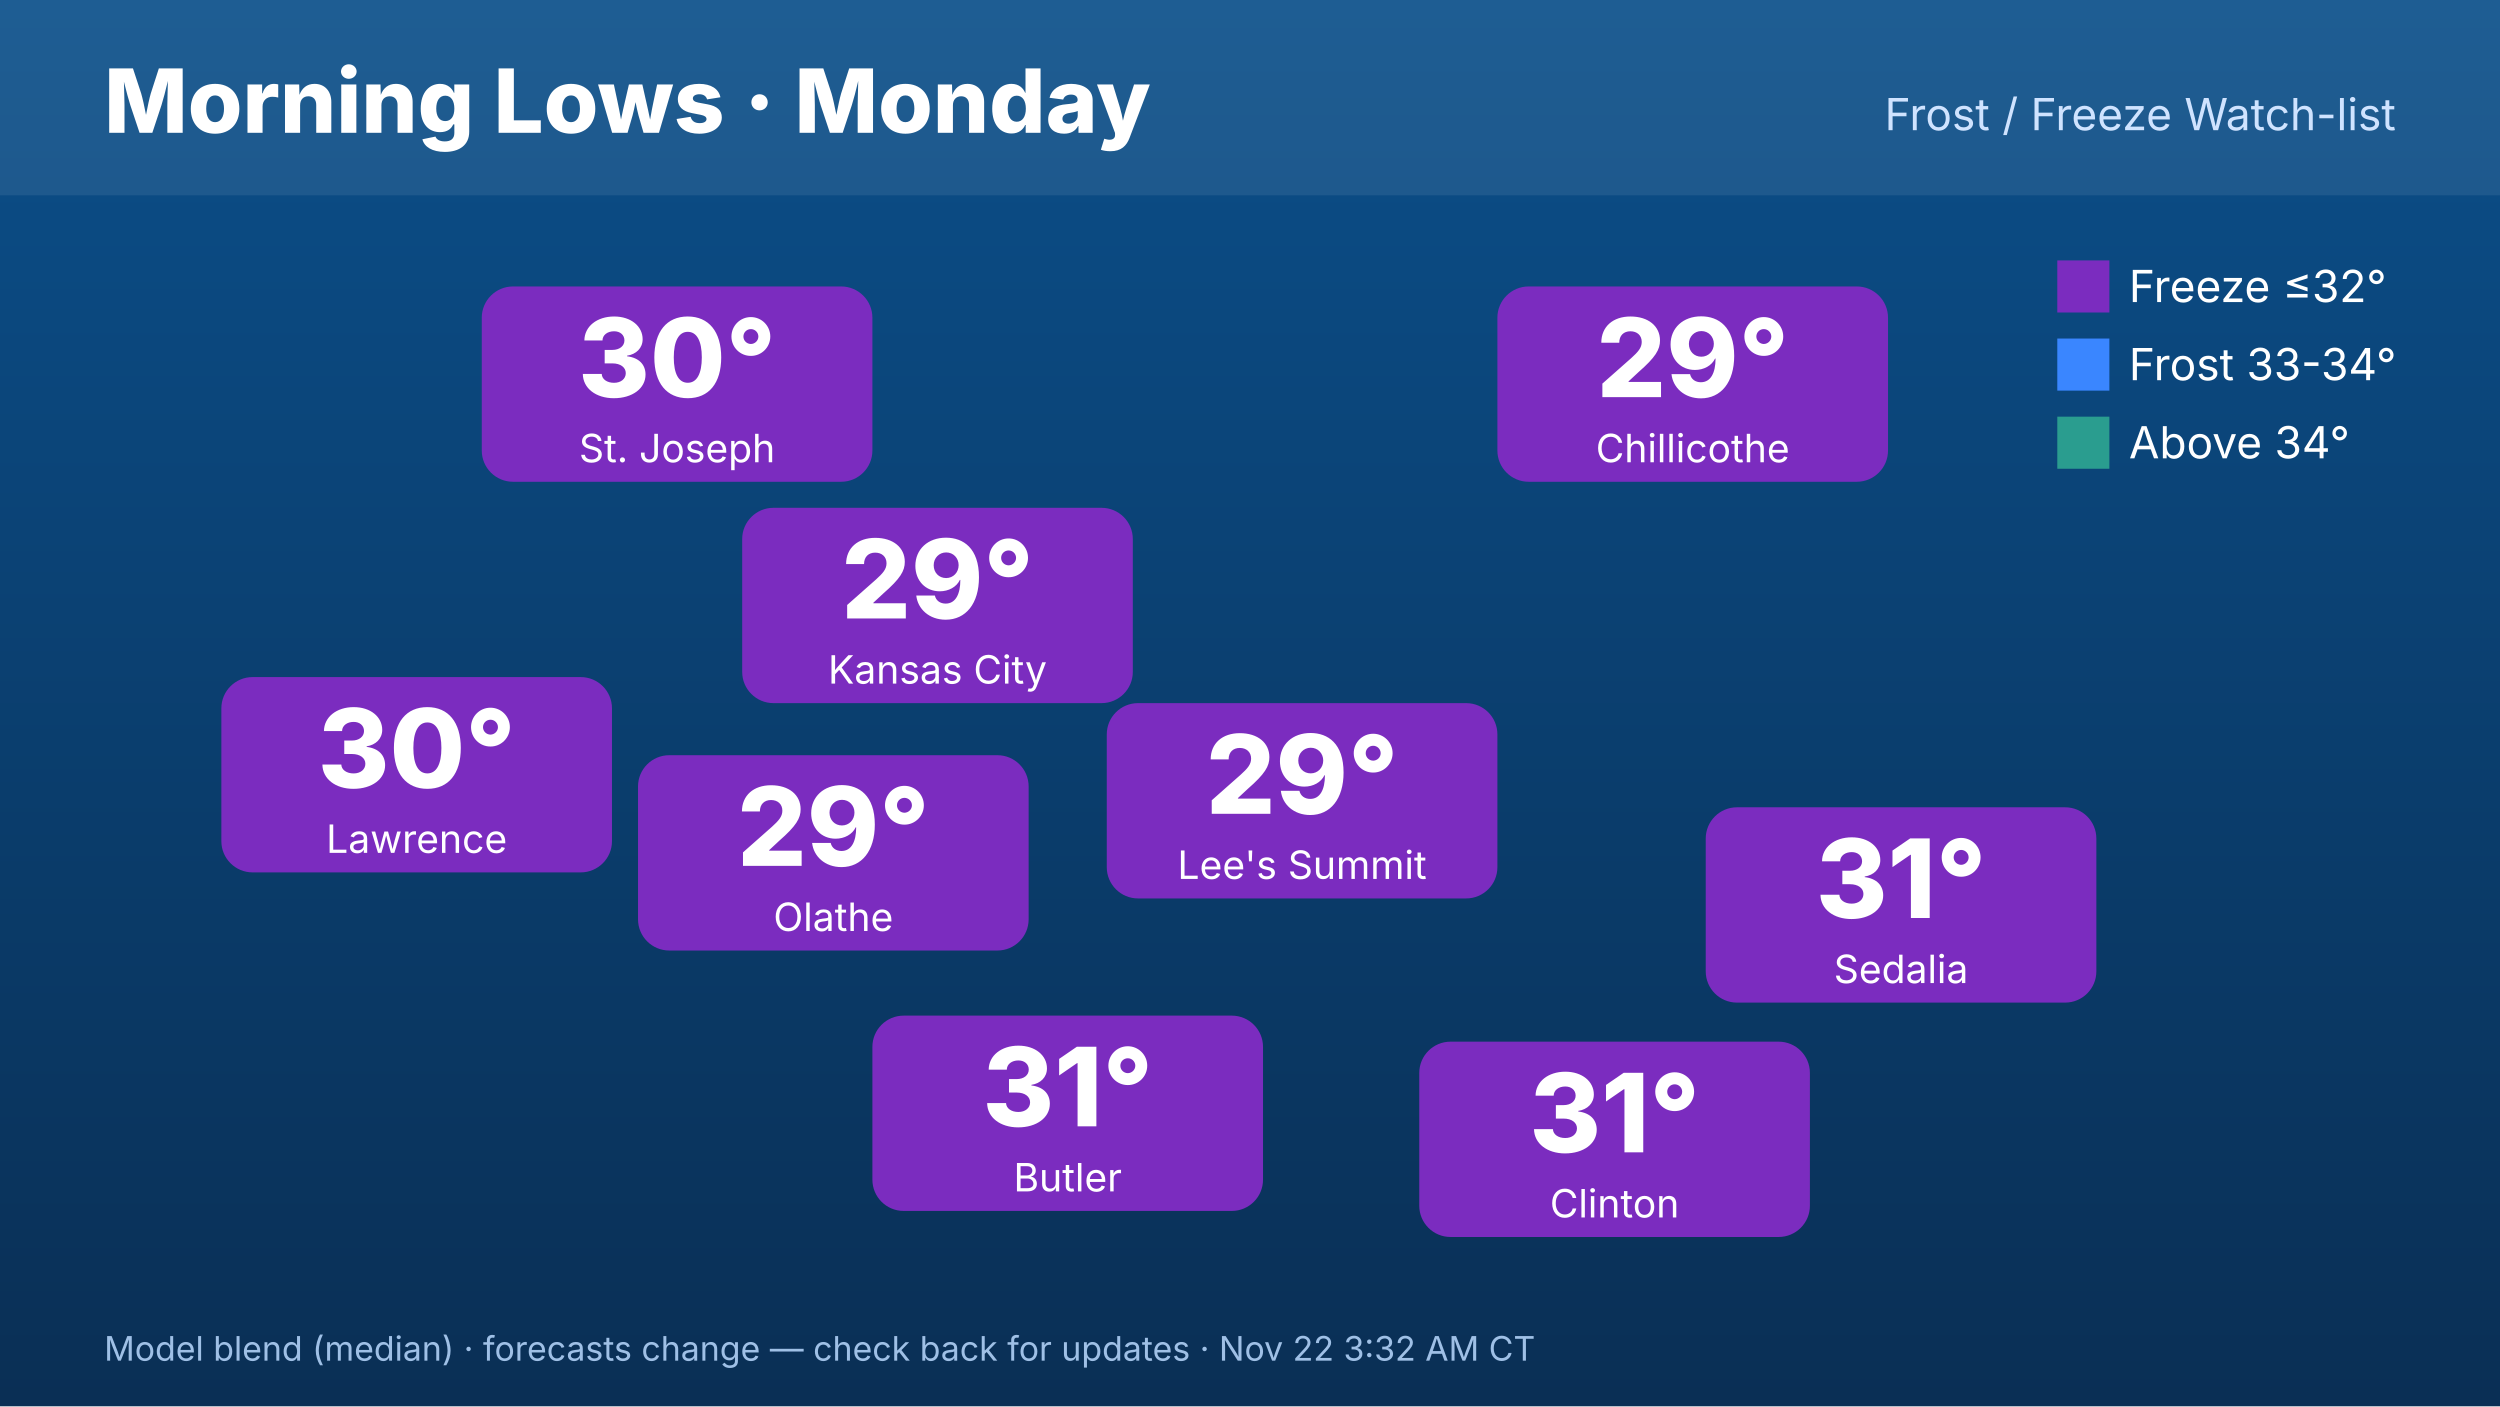
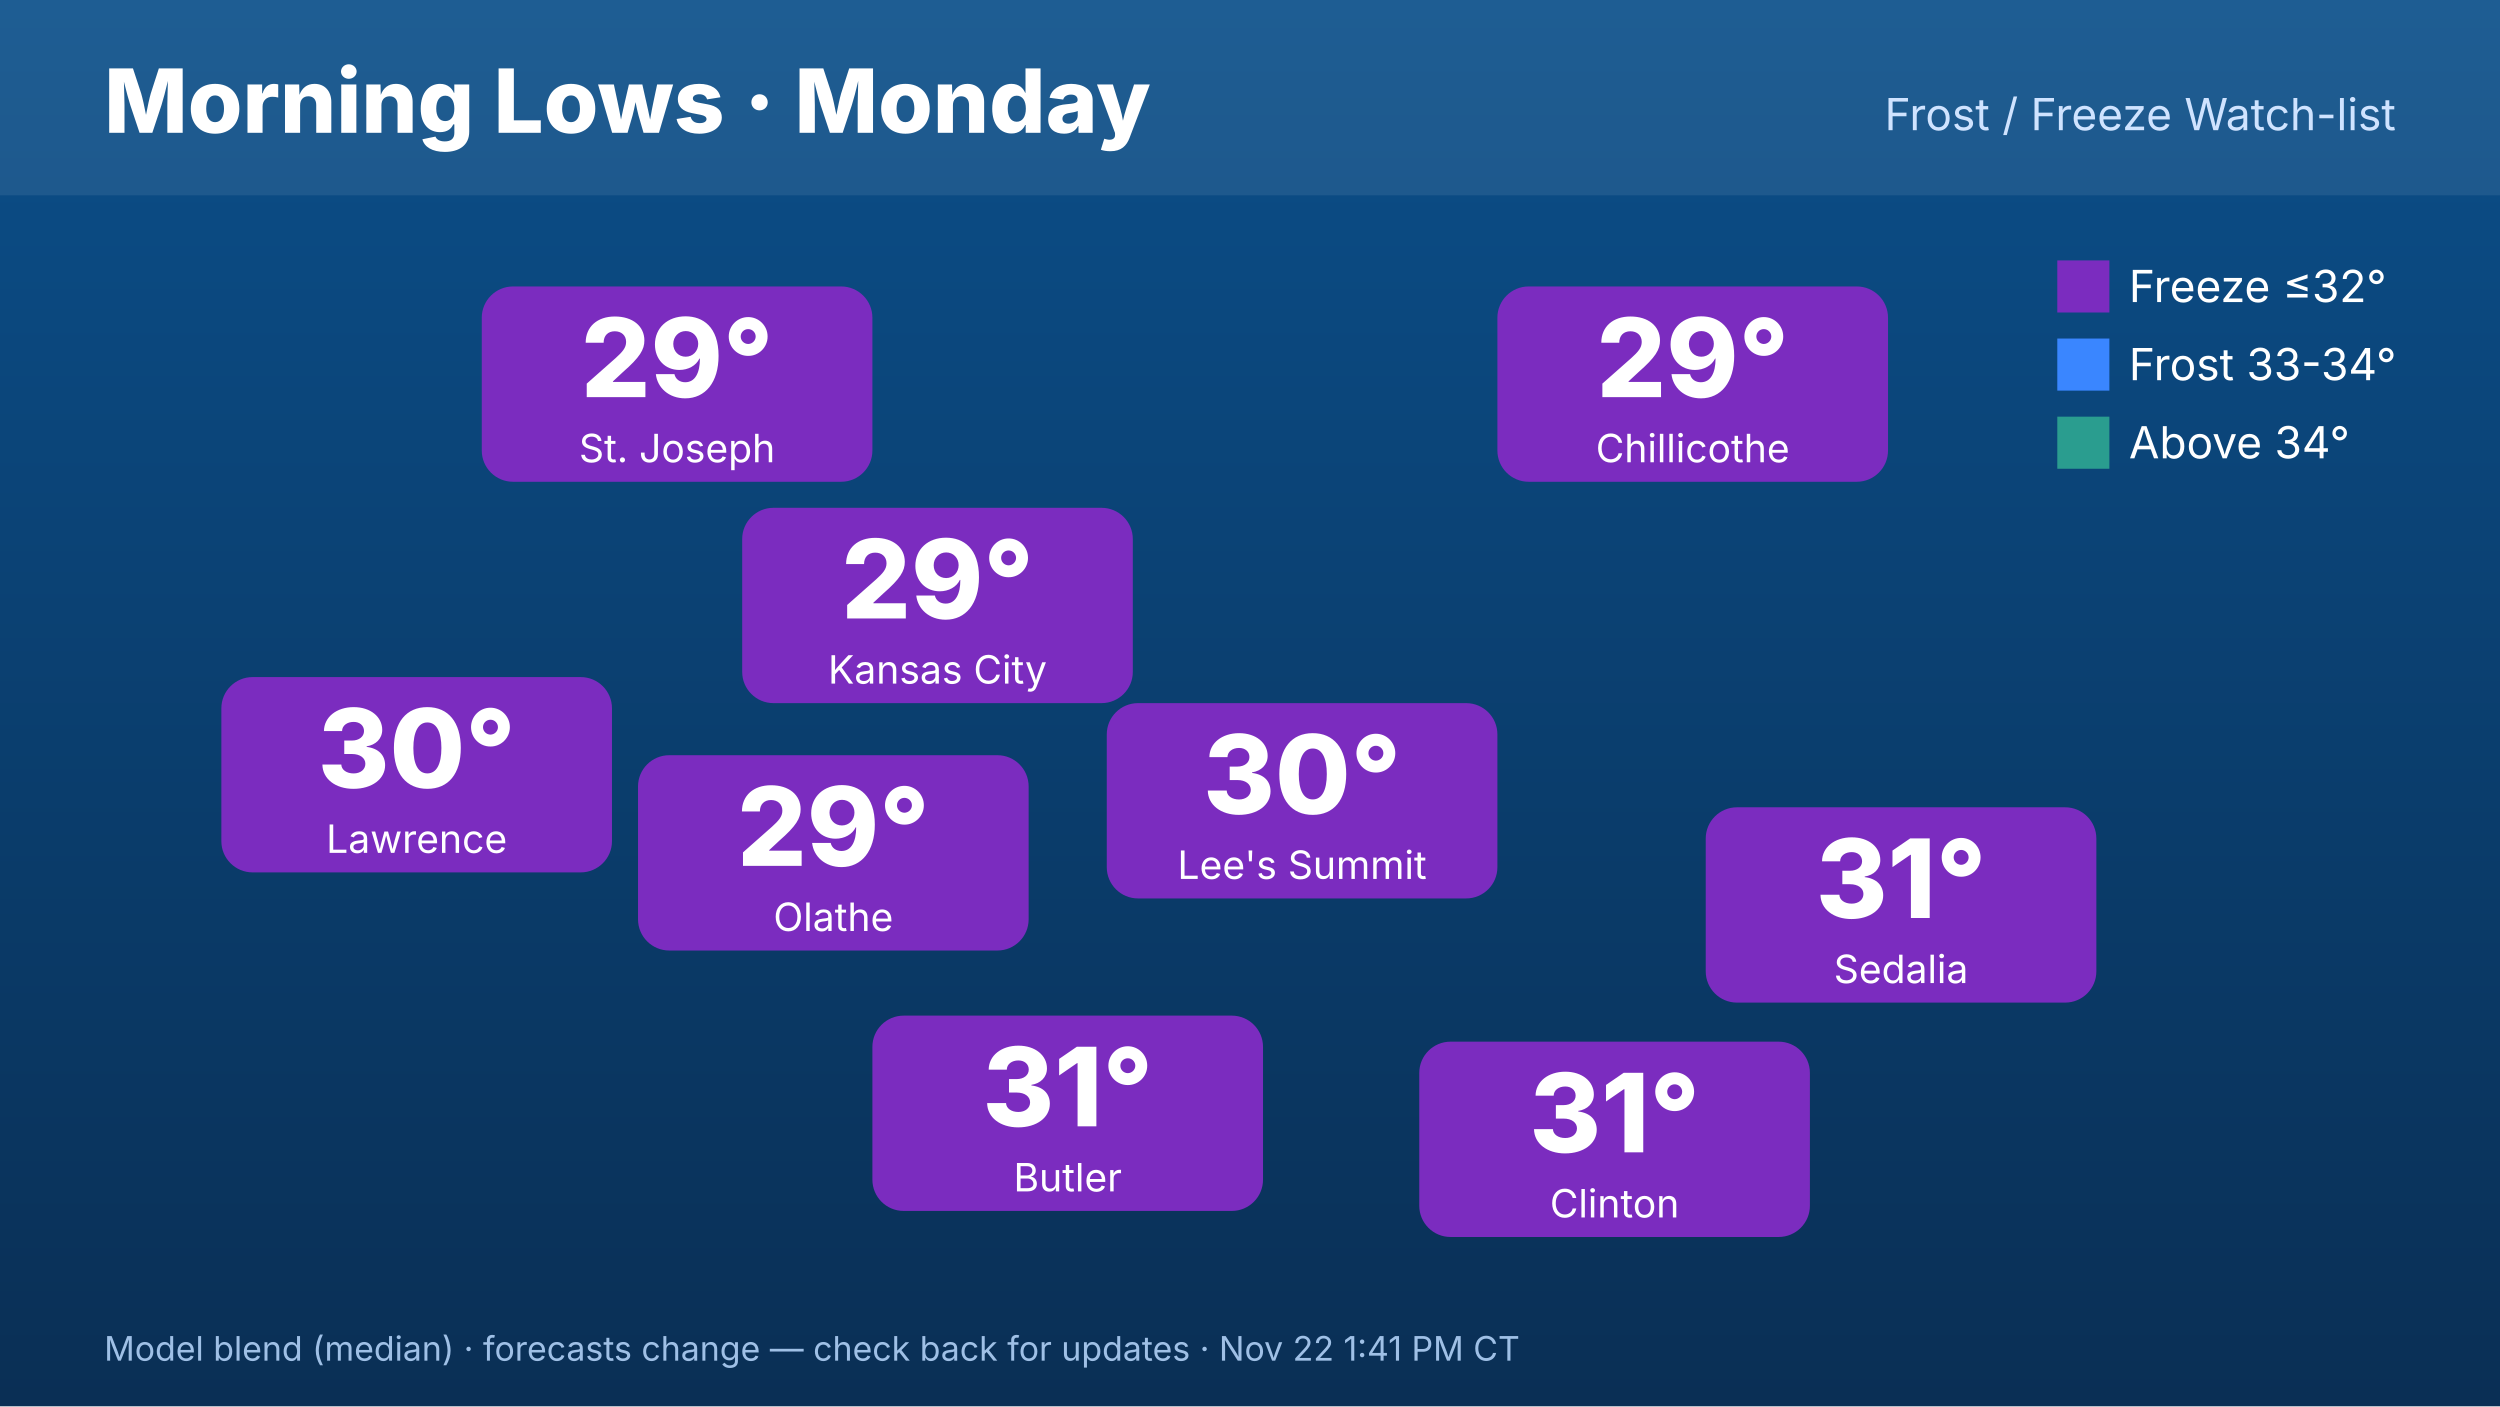
<svg xmlns="http://www.w3.org/2000/svg" width="1920" height="1080" viewBox="0 0 1920 1080" font-family="Inter,Helvetica,Arial,sans-serif">
  <defs>
    <linearGradient id="bg" x1="0" y1="0" x2="0" y2="1">
      <stop offset="0" stop-color="#0b4f8a" />
      <stop offset="1" stop-color="#0a2f55" />
    </linearGradient>
  </defs>
  <rect width="1920" height="1080" fill="url(#bg)" />
  <rect x="0" y="0" width="1920" height="150" fill="#ffffff" opacity=".08" />
  <text x="80" y="102" font-size="68" font-weight="800" fill="#fff">Morning Lows · Monday</text>
  <text x="1840" y="100" font-size="34" fill="#cfe3ff" text-anchor="end">Frost / Freeze Watch-list</text>
  <rect x="570" y="390" width="300" height="150" rx="24" fill="#7b2cbf" />
  <text x="720" y="475" font-size="84" font-weight="800" fill="#fff" text-anchor="middle">29°</text>
  <text x="720" y="525" font-size="30" fill="#fff" text-anchor="middle">Kansas City</text>
  <rect x="370" y="220" width="300" height="150" rx="24" fill="#7b2cbf" />
-   <text x="520" y="305" font-size="84" font-weight="800" fill="#fff" text-anchor="middle">30°</text>
+   <text x="520" y="305" font-size="84" font-weight="800" fill="#fff" text-anchor="middle">29°</text>
  <text x="520" y="355" font-size="30" fill="#fff" text-anchor="middle">St. Joseph</text>
  <rect x="170" y="520" width="300" height="150" rx="24" fill="#7b2cbf" />
  <text x="320" y="605" font-size="84" font-weight="800" fill="#fff" text-anchor="middle">30°</text>
  <text x="320" y="655" font-size="30" fill="#fff" text-anchor="middle">Lawrence</text>
  <rect x="1150" y="220" width="300" height="150" rx="24" fill="#7b2cbf" />
  <text x="1300" y="305" font-size="84" font-weight="800" fill="#fff" text-anchor="middle">29°</text>
  <text x="1300" y="355" font-size="30" fill="#fff" text-anchor="middle">Chillicothe</text>
  <rect x="1310" y="620" width="300" height="150" rx="24" fill="#7b2cbf" />
  <text x="1460" y="705" font-size="84" font-weight="800" fill="#fff" text-anchor="middle">31°</text>
  <text x="1460" y="755" font-size="30" fill="#fff" text-anchor="middle">Sedalia</text>
  <rect x="1090" y="800" width="300" height="150" rx="24" fill="#7b2cbf" />
  <text x="1240" y="885" font-size="84" font-weight="800" fill="#fff" text-anchor="middle">31°</text>
  <text x="1240" y="935" font-size="30" fill="#fff" text-anchor="middle">Clinton</text>
  <rect x="670" y="780" width="300" height="150" rx="24" fill="#7b2cbf" />
  <text x="820" y="865" font-size="84" font-weight="800" fill="#fff" text-anchor="middle">31°</text>
  <text x="820" y="915" font-size="30" fill="#fff" text-anchor="middle">Butler</text>
  <rect x="490" y="580" width="300" height="150" rx="24" fill="#7b2cbf" />
  <text x="640" y="665" font-size="84" font-weight="800" fill="#fff" text-anchor="middle">29°</text>
  <text x="640" y="715" font-size="30" fill="#fff" text-anchor="middle">Olathe</text>
  <rect x="850" y="540" width="300" height="150" rx="24" fill="#7b2cbf" />
-   <text x="1000" y="625" font-size="84" font-weight="800" fill="#fff" text-anchor="middle">29°</text>
+   <text x="1000" y="625" font-size="84" font-weight="800" fill="#fff" text-anchor="middle">30°</text>
  <text x="1000" y="675" font-size="30" fill="#fff" text-anchor="middle">Lee's Summit</text>
  <g font-size="34" fill="#fff">
    <rect x="1580" y="200" width="40" height="40" fill="#7b2cbf" />
    <text x="1635" y="232">Freeze ≤32°</text>
    <rect x="1580" y="260" width="40" height="40" fill="#3a86ff" />
    <text x="1635" y="292">Frost 33-34°</text>
    <rect x="1580" y="320" width="40" height="40" fill="#2a9d8f" />
    <text x="1635" y="352">Above 34°</text>
  </g>
-   <text x="80" y="1045" font-size="26" fill="#9fc0e6">Model blend (median) · forecasts change — check back for updates · Nov 22 3:32 AM CT</text>
+   <text x="80" y="1045" font-size="26" fill="#9fc0e6">Model blend (median) · forecasts change — check back for updates · Nov 22 1:41 PM CT</text>
</svg>
